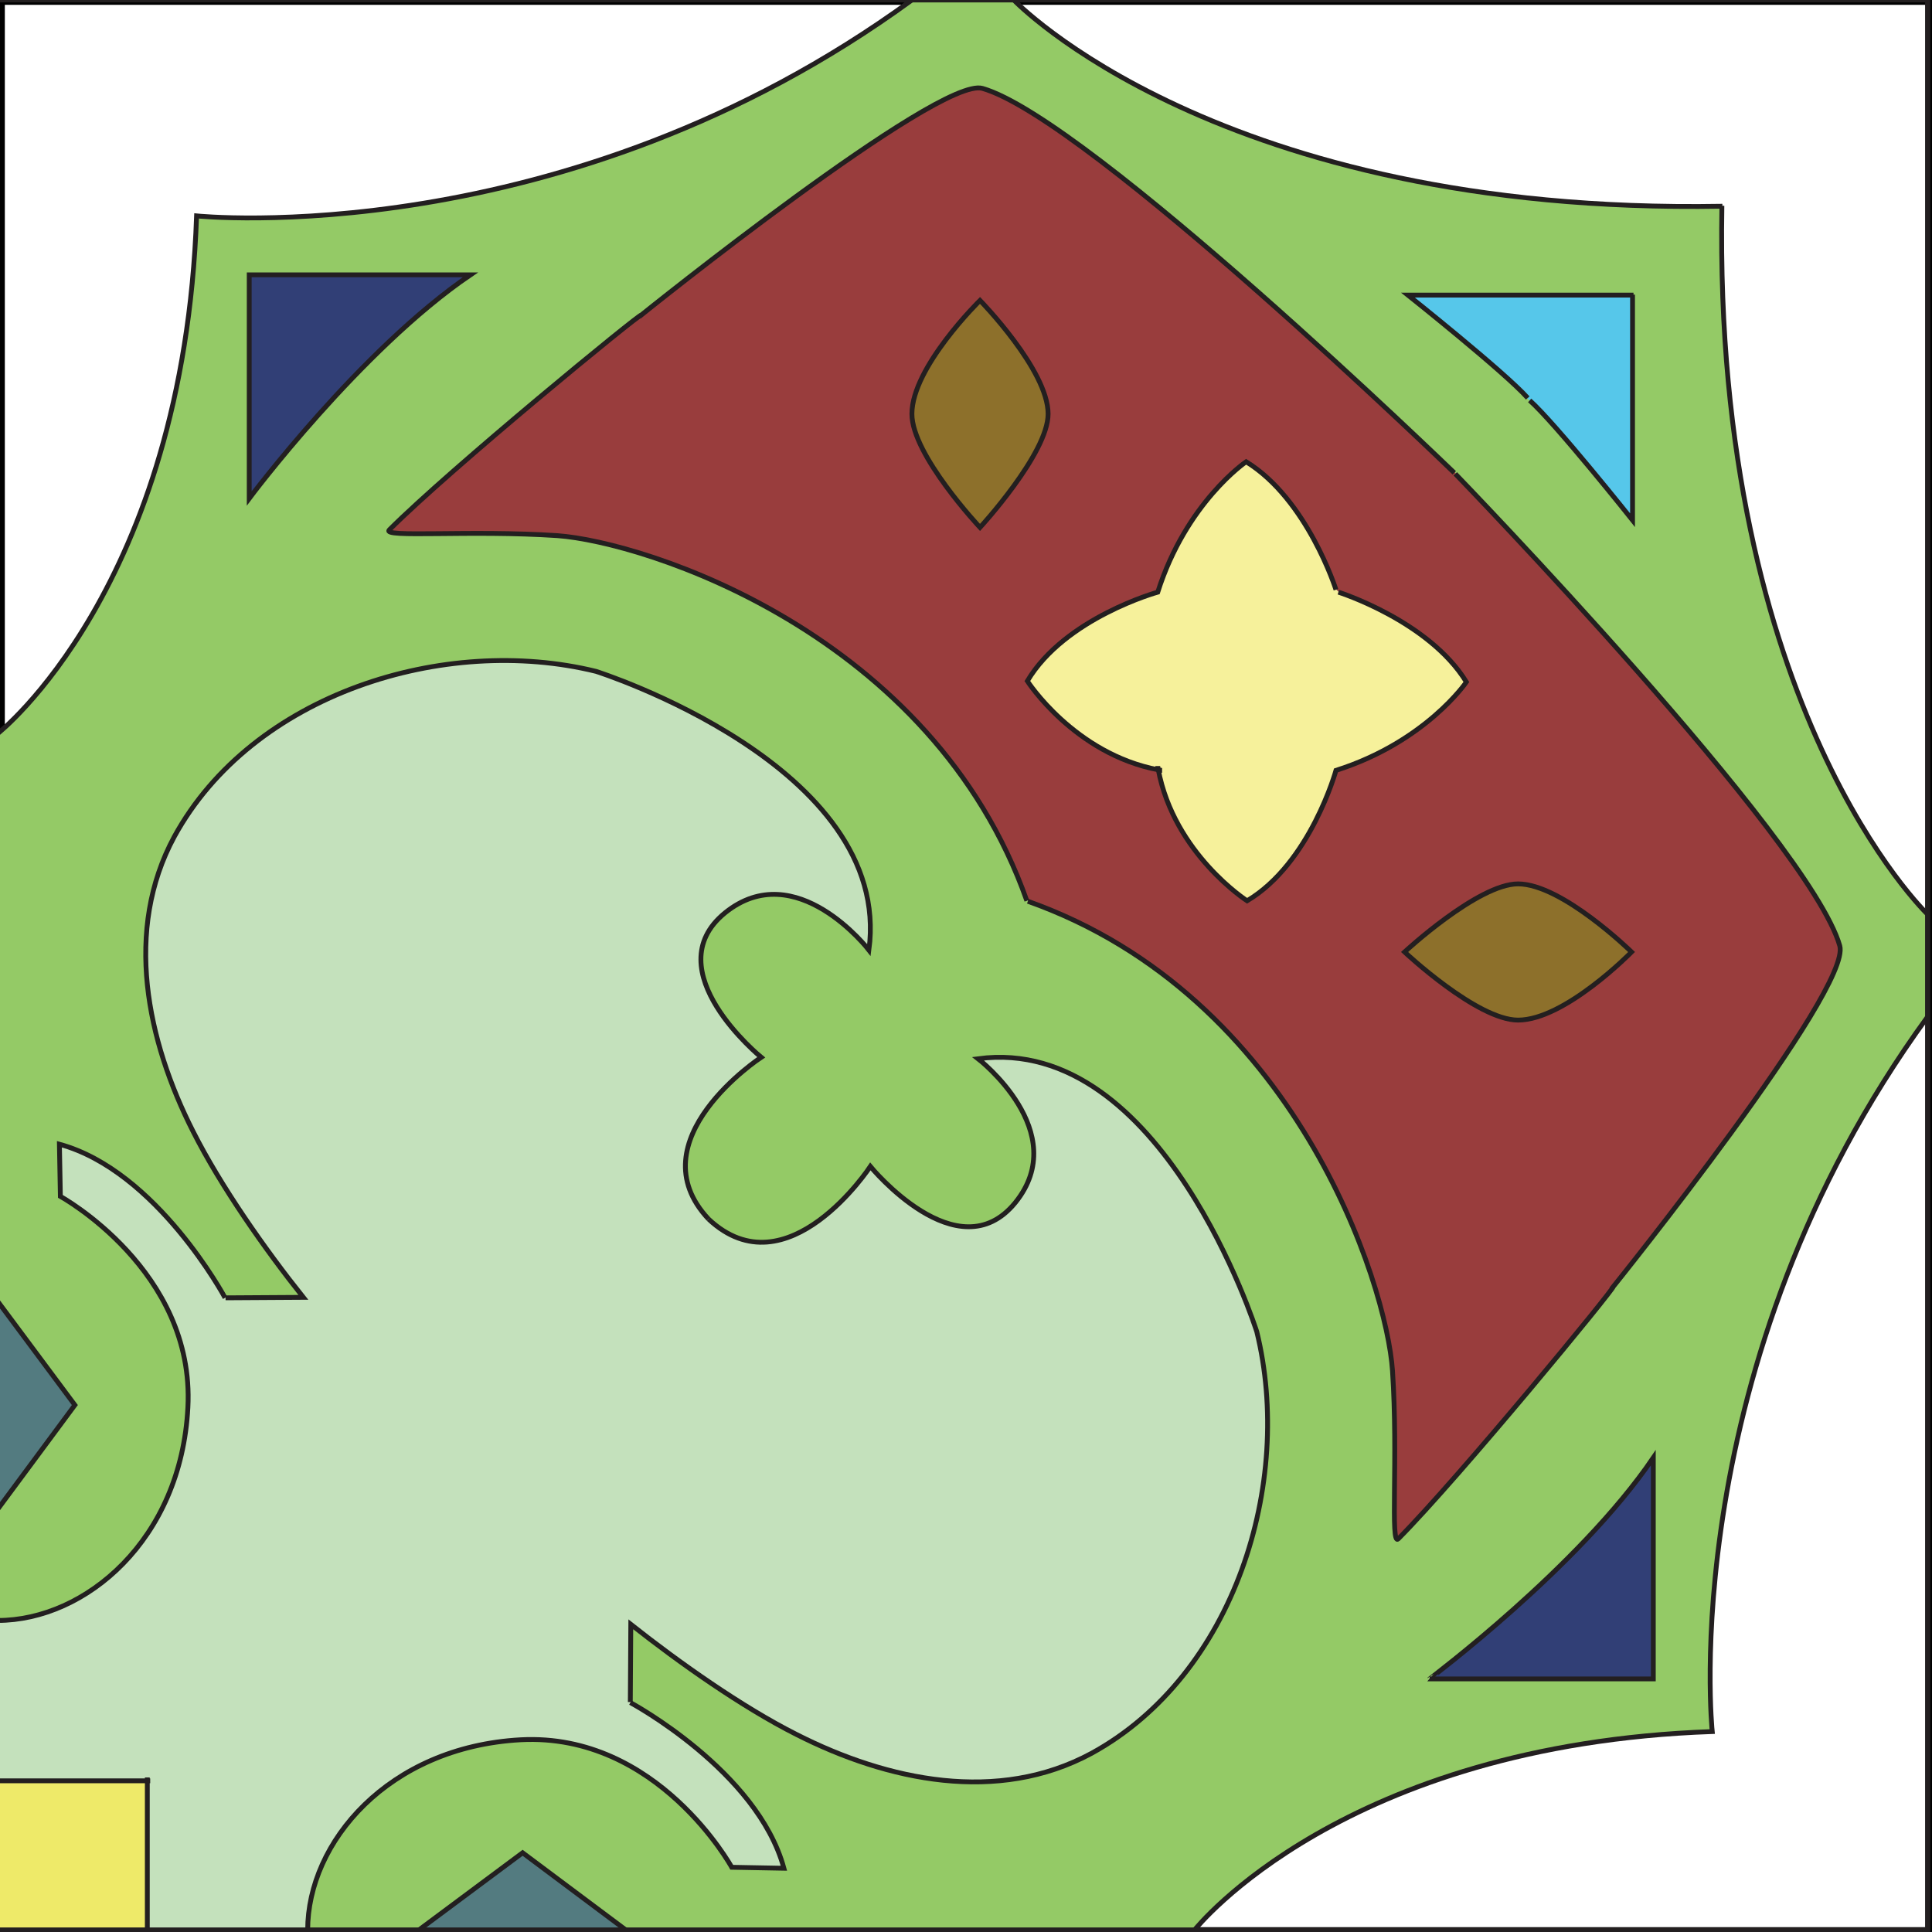
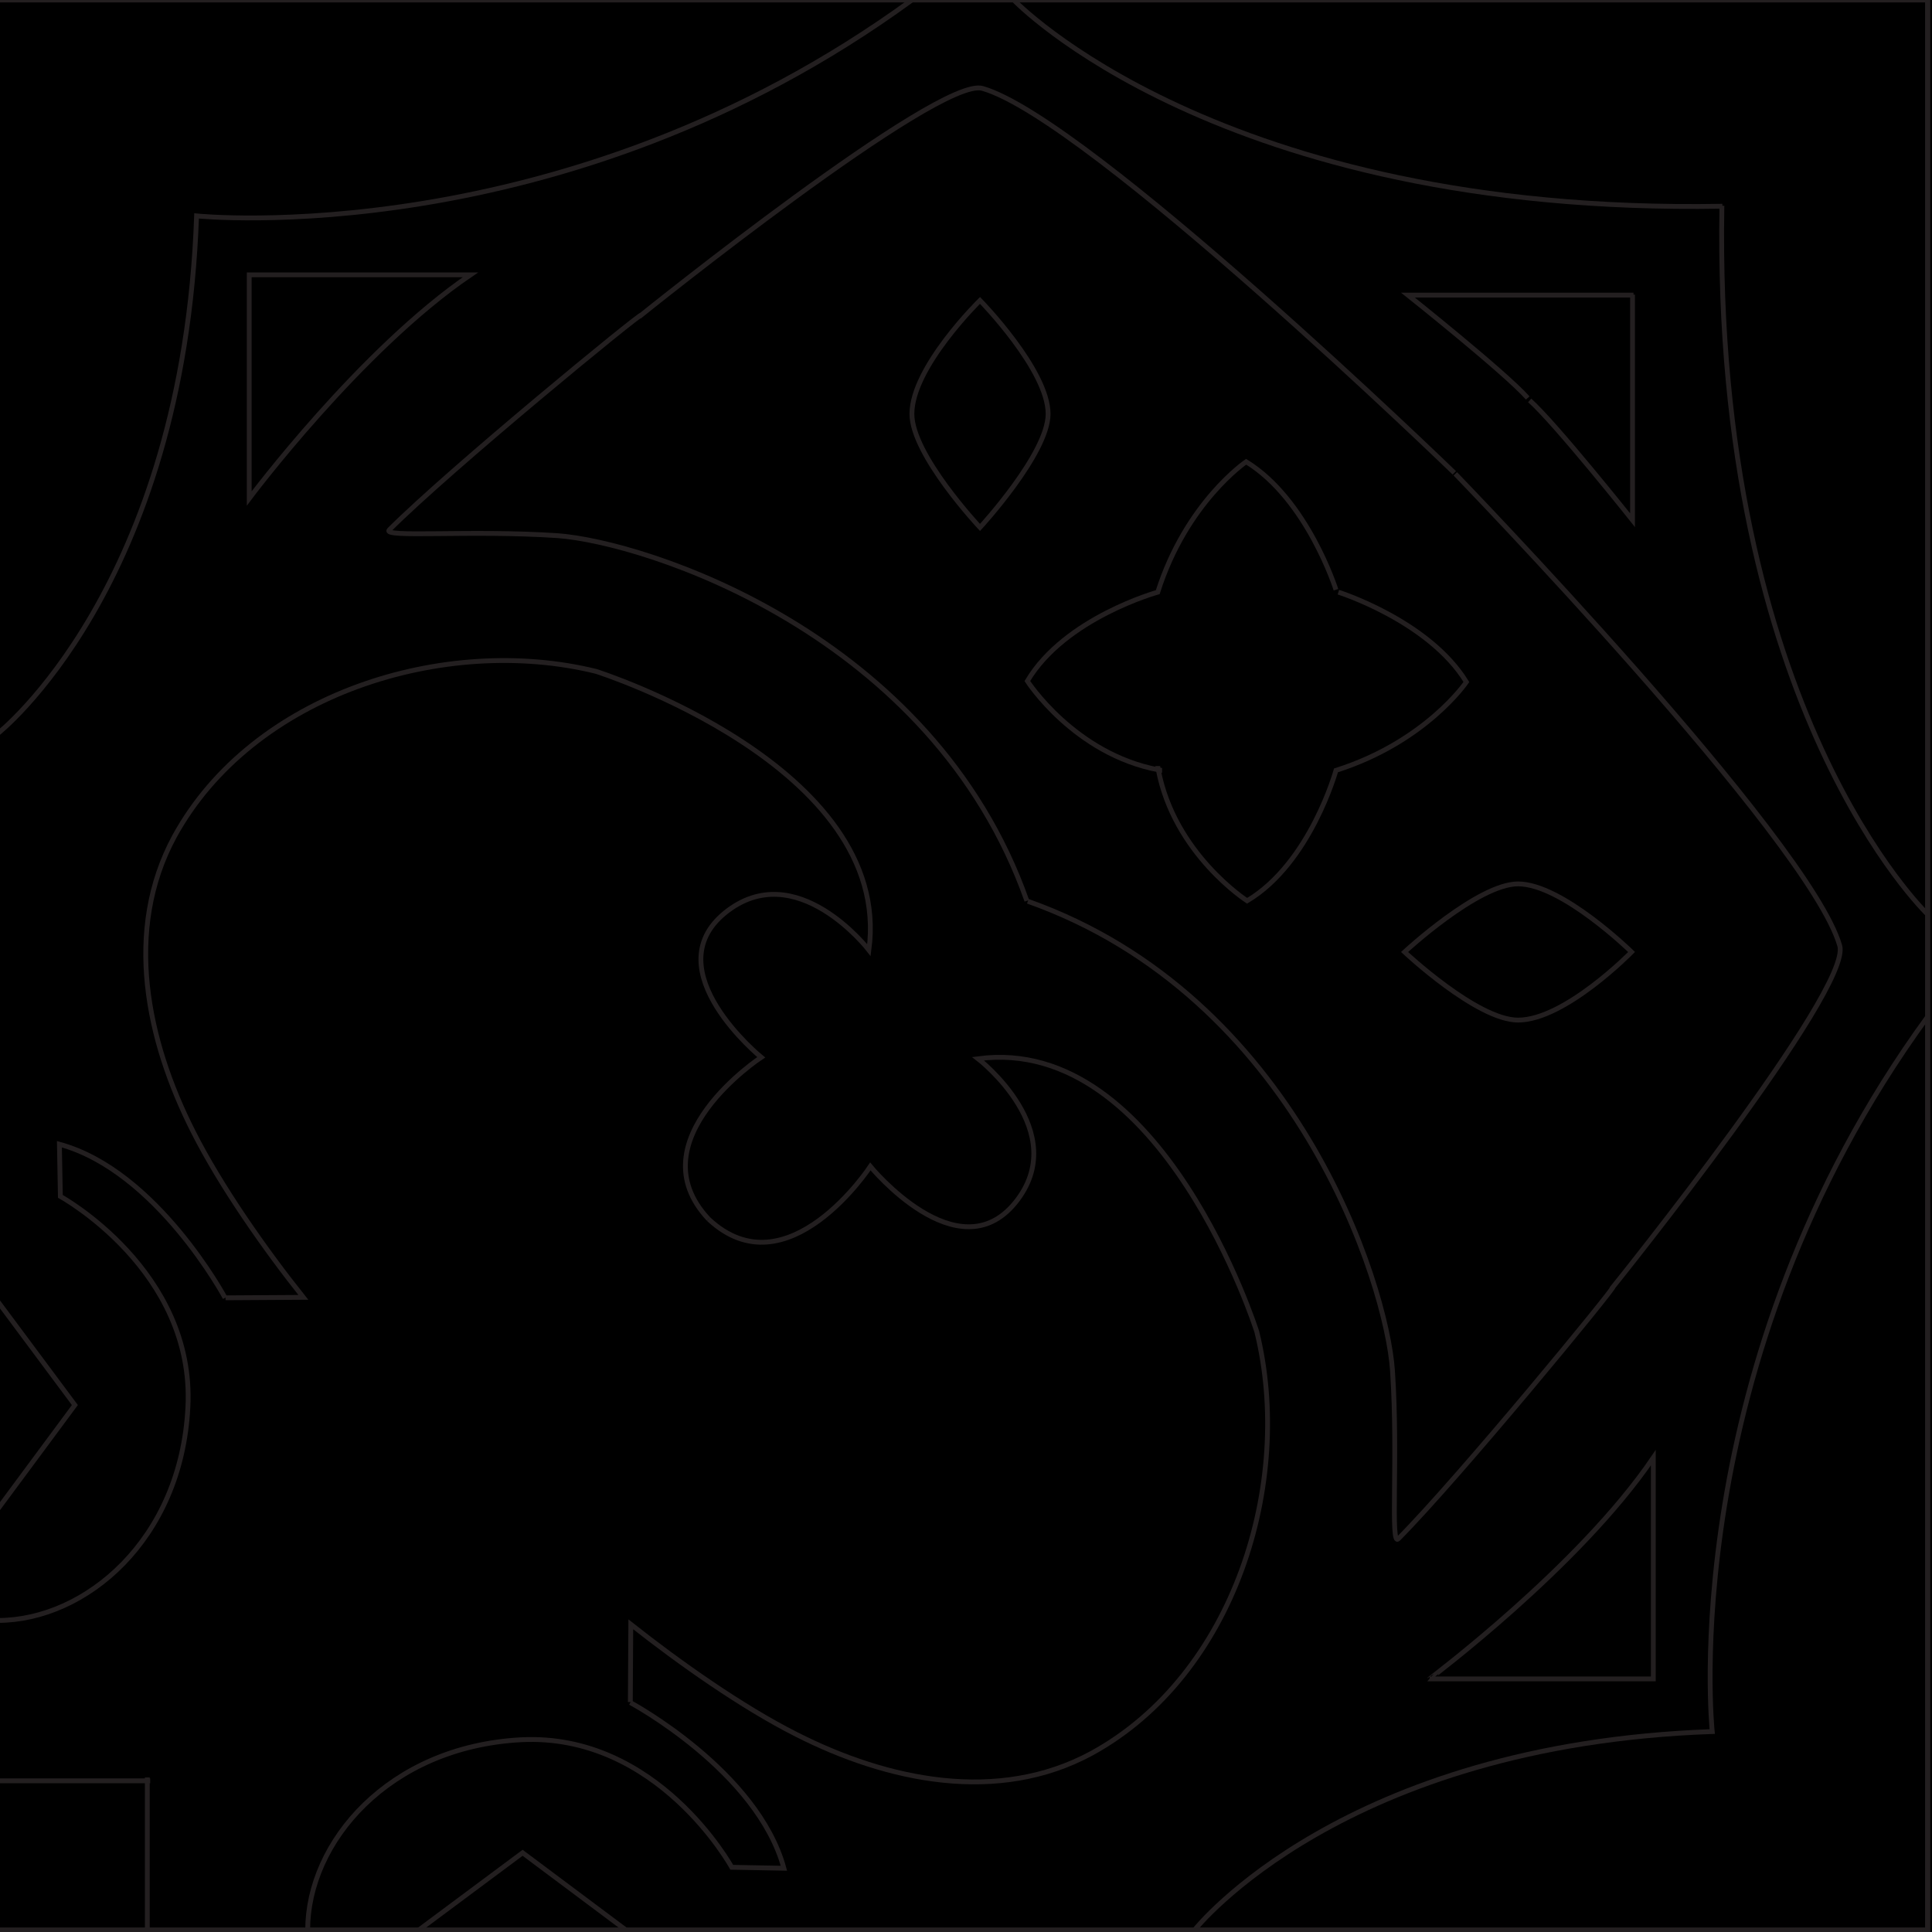
<svg xmlns="http://www.w3.org/2000/svg" version="1.1" id="Layer_1" x="0px" y="0px" viewBox="0 0 400 400" style="enable-background:new 0 0 400 400;" xml:space="preserve">
  <style type="text/css">
- 	.st0{fill:#FFFFFF;}
- 	.st1{fill:#537B80;}
- 	.st2{fill:#94CA66;}
- 	.st3{fill:#313F76;}
- 	.st4{fill:#56C7EA;}
- 	.st5{fill:#8D702B;}
- 	.st6{fill:#F6F19B;}
- 	.st7{fill:#993D3D;}
- 	.st8{fill:#EEEA69;}
- 	.st9{fill:#C4E1BC;}
- 	.st10{fill:none;stroke:#231F20;stroke-miterlimit:10;}
+ 	.stl87v1{fill:none;stroke:#231F20;stroke-miterlimit:10;}
</style>
  <g>
    <rect x="0.5" y="0.5" class="colora st0" width="399" height="399" />
    <path d="M399,1v398H1V1H399 M400,0H0v400h400V0L400,0z" />
  </g>
  <g id="XMLID_24_">
    <g>
      <polygon class="colora st1" points="399.1,210.4 399.1,200.8 399.1,189.3 399.1,0 399.1,0 399.1,399.6 399.1,399.6   " />
-       <path class="colora st2" d="M338,61.1h-46.5c0,0,20.1,16,24.8,21.3l0.4,0.3c5.3,4.8,21.3,24.8,21.3,24.8V61.1L338,61.1z M399.1,200.8v9.6    c-52.6,72.1-44.6,148-44.6,148c-76.5,2.7-106.7,40.5-107.2,41.1H129.6l-21.4-16l-21.4,16h-23c0-18.2,16.7-37.9,44.1-39.4    c28.4-1.5,43.7,26.4,43.7,26.4l10.8,0.2c-5.5-20.2-31.8-34.3-31.8-34.3l0.1-16.1c10,7.9,23,17.1,34.3,22.8    c18.9,9.6,41.7,14.4,61.1,3.9c29.6-16.2,41.9-56,34.2-87.3c0,0-19.5-61.6-57.7-56.5c0,0,19.6,15.1,7.7,29.8    c-11.9,14.6-30-7.5-30-7.5s-17.2,26.2-33.5,10.9c-15.3-16.3,10.9-33.5,10.9-33.5s-22.1-18-7.5-29.9c14.6-11.9,29.8,7.7,29.8,7.7    c5.1-38.1-56.5-57.7-56.5-57.7c-31.3-7.7-71.1,4.6-87.3,34.2c-10.6,19.3-5.7,42.1,3.9,61.1c5.7,11.3,14.9,24.4,22.8,34.3    l-16.1,0.1c0,0-14.1-26.3-34.3-31.8l0.2,10.8c0,0,27.9,15.3,26.4,43.7c-1.4,27.4-21.3,44.1-39.4,44.1v-23l16-21.6l-16-21.5V151.9    c0,0,38.5-30.1,41.2-107.2c0,0,76,7.9,148.1-44.7h21c0,0,42.3,44.5,146.6,42.7c-1.8,104.3,42.6,146.6,42.6,146.6V200.8z     M334,266.3c0,0,49.5-61.5,46.9-70.6c-6.3-22-79.6-97.7-79.6-97.7l-0.2-0.2c0,0-75.7-73.3-97.7-79.6c-9.1-2.6-70.6,46.9-70.6,46.9    c-0.2-0.4-39.5,31.8-52.2,44.5c-1.7,1.7,16.8,0,34.8,1.2c18,1.3,77.6,20.1,97.2,75.6l0.1,0.1c55.5,19.6,74.3,79.2,75.5,97.2    c1.2,18-0.4,36.5,1.2,34.8C302.2,305.7,334.4,266.5,334,266.3z M342.3,347.5v-45.8c-15.5,22.8-46.3,45.8-46.3,45.8H342.3z     M97.4,56.9H51.6v46.3C51.6,103.2,74.6,72.4,97.4,56.9z" />
-       <path class="colora st3" d="M342.3,301.8v45.8H296C296,347.5,326.8,324.6,342.3,301.8z" />
-       <path class="colora st4" d="M338,61.2v46.5c0,0-16-20.1-21.3-24.8l-0.4-0.3c-4.8-5.3-24.8-21.3-24.8-21.3L338,61.2L338,61.2z" />
+       <path class="colora st3" d="M338,61.1h-46.5c0,0,20.1,16,24.8,21.3l0.4,0.3c5.3,4.8,21.3,24.8,21.3,24.8V61.1L338,61.1z M399.1,200.8v9.6    c-52.6,72.1-44.6,148-44.6,148c-76.5,2.7-106.7,40.5-107.2,41.1H129.6l-21.4-16l-21.4,16h-23c0-18.2,16.7-37.9,44.1-39.4    c28.4-1.5,43.7,26.4,43.7,26.4l10.8,0.2c-5.5-20.2-31.8-34.3-31.8-34.3l0.1-16.1c10,7.9,23,17.1,34.3,22.8    c18.9,9.6,41.7,14.4,61.1,3.9c29.6-16.2,41.9-56,34.2-87.3c0,0-19.5-61.6-57.7-56.5c0,0,19.6,15.1,7.7,29.8    c-11.9,14.6-30-7.5-30-7.5s-17.2,26.2-33.5,10.9c-15.3-16.3,10.9-33.5,10.9-33.5s-22.1-18-7.5-29.9c14.6-11.9,29.8,7.7,29.8,7.7    c5.1-38.1-56.5-57.7-56.5-57.7c-31.3-7.7-71.1,4.6-87.3,34.2c-10.6,19.3-5.7,42.1,3.9,61.1c5.7,11.3,14.9,24.4,22.8,34.3    l-16.1,0.1c0,0-14.1-26.3-34.3-31.8l0.2,10.8c0,0,27.9,15.3,26.4,43.7c-1.4,27.4-21.3,44.1-39.4,44.1v-23l16-21.6l-16-21.5V151.9    c0,0,38.5-30.1,41.2-107.2c0,0,76,7.9,148.1-44.7h21c0,0,42.3,44.5,146.6,42.7c-1.8,104.3,42.6,146.6,42.6,146.6V200.8z     M334,266.3c0,0,49.5-61.5,46.9-70.6c-6.3-22-79.6-97.7-79.6-97.7l-0.2-0.2c0,0-75.7-73.3-97.7-79.6c-9.1-2.6-70.6,46.9-70.6,46.9    c-0.2-0.4-39.5,31.8-52.2,44.5c-1.7,1.7,16.8,0,34.8,1.2c18,1.3,77.6,20.1,97.2,75.6l0.1,0.1c55.5,19.6,74.3,79.2,75.5,97.2    c1.2,18-0.4,36.5,1.2,34.8C302.2,305.7,334.4,266.5,334,266.3z M342.3,347.5v-45.8c-15.5,22.8-46.3,45.8-46.3,45.8H342.3z     M97.4,56.9H51.6v46.3C51.6,103.2,74.6,72.4,97.4,56.9z" />
+       <path class="colora st5" d="M342.3,301.8v45.8H296C296,347.5,326.8,324.6,342.3,301.8z" />
+       <path class="colora st5" d="M338,61.2v46.5c0,0-16-20.1-21.3-24.8l-0.4-0.3c-4.8-5.3-24.8-21.3-24.8-21.3L338,61.2L338,61.2z" />
      <path class="colora st5" d="M337.8,197.1c0,0-13.8,14.1-23.5,14.1c-8.5,0-23.5-14.1-23.5-14.1S306,183,314.3,183    C323.4,183,337.8,197.1,337.8,197.1z" />
-       <path class="colora st6" d="M239.9,159.3c-17.5-3.2-27.2-18.4-27.2-18.4c7.8-13,27-18.4,27-18.4c5.9-18.6,18.3-27,18.3-27    c12.7,7.8,18.6,26.5,18.6,26.5l0.5,0.5c0,0,18.7,5.9,26.5,18.6c0,0-8.4,12.4-27,18.3c0,0-5.3,19.2-18.4,27    C258.3,186.4,243.1,176.7,239.9,159.3z" />
-       <path class="colora st7" d="M212.7,140.9c0,0,9.7,15.1,27.2,18.4c3.2,17.5,18.4,27.2,18.4,27.2c13-7.8,18.4-27,18.4-27    c18.6-5.9,27-18.3,27-18.3c-7.8-12.7-26.5-18.6-26.5-18.6l-0.5-0.5c0,0-5.9-18.7-18.6-26.5c0,0-12.4,8.4-18.3,27    C239.7,122.5,220.5,127.9,212.7,140.9z M380.9,195.7c2.6,9.1-46.9,70.6-46.9,70.6c0.4,0.2-31.8,39.4-44.5,52.2    c-1.7,1.7,0-16.8-1.2-34.8c-1.2-18-20.1-77.6-75.5-97.2l-0.1-0.1c-19.6-55.5-79.2-74.3-97.2-75.6c-18-1.2-36.5,0.5-34.8-1.2    c12.7-12.6,52-44.9,52.2-44.5c0,0,61.5-49.5,70.6-46.9c22,6.3,97.7,79.6,97.7,79.6l0.2,0.2C301.3,98.1,374.6,173.8,380.9,195.7z     M314.3,211.2c9.7,0,23.5-14.1,23.5-14.1S323.4,183,314.3,183c-8.2,0-23.5,14.1-23.5,14.1S305.8,211.2,314.3,211.2z M217,85.7    c0-9.1-14.1-23.5-14.1-23.5S188.8,76,188.8,85.7c0,8.5,14.1,23.5,14.1,23.5S217,93.9,217,85.7z" />
+       <path class="colora st7" d="M239.9,159.3c-17.5-3.2-27.2-18.4-27.2-18.4c7.8-13,27-18.4,27-18.4c5.9-18.6,18.3-27,18.3-27    c12.7,7.8,18.6,26.5,18.6,26.5l0.5,0.5c0,0,18.7,5.9,26.5,18.6c0,0-8.4,12.4-27,18.3c0,0-5.3,19.2-18.4,27    C258.3,186.4,243.1,176.7,239.9,159.3z" />
+       <path class="colora st6" d="M212.7,140.9c0,0,9.7,15.1,27.2,18.4c3.2,17.5,18.4,27.2,18.4,27.2c13-7.8,18.4-27,18.4-27    c18.6-5.9,27-18.3,27-18.3c-7.8-12.7-26.5-18.6-26.5-18.6l-0.5-0.5c0,0-5.9-18.7-18.6-26.5c0,0-12.4,8.4-18.3,27    C239.7,122.5,220.5,127.9,212.7,140.9z M380.9,195.7c2.6,9.1-46.9,70.6-46.9,70.6c0.4,0.2-31.8,39.4-44.5,52.2    c-1.7,1.7,0-16.8-1.2-34.8c-1.2-18-20.1-77.6-75.5-97.2l-0.1-0.1c-19.6-55.5-79.2-74.3-97.2-75.6c-18-1.2-36.5,0.5-34.8-1.2    c12.7-12.6,52-44.9,52.2-44.5c0,0,61.5-49.5,70.6-46.9c22,6.3,97.7,79.6,97.7,79.6l0.2,0.2C301.3,98.1,374.6,173.8,380.9,195.7z     M314.3,211.2c9.7,0,23.5-14.1,23.5-14.1S323.4,183,314.3,183c-8.2,0-23.5,14.1-23.5,14.1S305.8,211.2,314.3,211.2z M217,85.7    c0-9.1-14.1-23.5-14.1-23.5S188.8,76,188.8,85.7c0,8.5,14.1,23.5,14.1,23.5S217,93.9,217,85.7z" />
      <path class="colora st5" d="M202.9,62.2c0,0,14.1,14.4,14.1,23.5c0,8.2-14.1,23.5-14.1,23.5s-14.1-15-14.1-23.5    C188.8,76,202.9,62.2,202.9,62.2z" />
-       <polygon class="colora st1" points="129.6,399.6 86.7,399.6 108.2,383.6   " />
-       <path class="colora st3" d="M51.6,56.9h45.8c-22.8,15.5-45.8,46.3-45.8,46.3V56.9z" />
+       <polygon class="colora st4" points="129.6,399.6 86.7,399.6 108.2,383.6   " />
+       <path class="colora st5" d="M51.6,56.9h45.8c-22.8,15.5-45.8,46.3-45.8,46.3V56.9z" />
      <rect x="-0.5" y="368.7" class="colora st8" width="30.9" height="30.9" />
-       <path class="colora st9" d="M30.5,368.7H-0.5v-33.2c18.2,0,38-16.7,39.4-44.1c1.5-28.4-26.4-43.7-26.4-43.7l-0.2-10.8    c20.2,5.5,34.3,31.8,34.3,31.8l16.1-0.1c-7.9-9.9-17.1-23-22.8-34.3c-9.6-18.9-14.4-41.7-3.9-61.1c16.2-29.6,56-41.9,87.3-34.2    c0,0,61.6,19.5,56.5,57.7c0,0-15.1-19.6-29.8-7.7c-14.6,11.9,7.5,29.9,7.5,29.9s-26.2,17.2-10.9,33.5    c16.3,15.3,33.5-10.9,33.5-10.9s18,22.1,30,7.5c11.9-14.6-7.7-29.8-7.7-29.8c38.1-5.1,57.7,56.5,57.7,56.5    c7.7,31.3-4.6,71.1-34.2,87.3c-19.3,10.6-42.2,5.7-61.1-3.9c-11.3-5.7-24.4-14.9-34.3-22.8l-0.1,16.1c0,0,26.3,14.1,31.8,34.3    l-10.8-0.2c0,0-15.3-27.9-43.7-26.4c-27.4,1.4-44.1,21.2-44.1,39.4H30.5V368.7z" />
-       <polygon class="colora st1" points="-0.5,269.4 15.5,290.9 -0.5,312.5   " />
+       <path class="colora st2" d="M30.5,368.7H-0.5v-33.2c18.2,0,38-16.7,39.4-44.1c1.5-28.4-26.4-43.7-26.4-43.7l-0.2-10.8    c20.2,5.5,34.3,31.8,34.3,31.8l16.1-0.1c-7.9-9.9-17.1-23-22.8-34.3c-9.6-18.9-14.4-41.7-3.9-61.1c16.2-29.6,56-41.9,87.3-34.2    c0,0,61.6,19.5,56.5,57.7c0,0-15.1-19.6-29.8-7.7c-14.6,11.9,7.5,29.9,7.5,29.9s-26.2,17.2-10.9,33.5    c16.3,15.3,33.5-10.9,33.5-10.9s18,22.1,30,7.5c11.9-14.6-7.7-29.8-7.7-29.8c38.1-5.1,57.7,56.5,57.7,56.5    c7.7,31.3-4.6,71.1-34.2,87.3c-19.3,10.6-42.2,5.7-61.1-3.9c-11.3-5.7-24.4-14.9-34.3-22.8l-0.1,16.1c0,0,26.3,14.1,31.8,34.3    l-10.8-0.2c0,0-15.3-27.9-43.7-26.4c-27.4,1.4-44.1,21.2-44.1,39.4H30.5V368.7z" />
+       <polygon class="colora st4" points="-0.5,269.4 15.5,290.9 -0.5,312.5   " />
    </g>
    <g>
-       <path class="colora st10" d="M399.1,189.3c0,0-44.4-42.3-42.6-146.6v-0.1" />
-       <path class="colora st10" d="M247.3,399.6C247.3,399.6,247.3,399.6,247.3,399.6c0.5-0.6,30.7-38.4,107.2-41.1c0,0-8-75.8,44.6-148" />
-       <path class="colora st10" d="M130.5,352.4l0.1-16.1c10,7.9,23,17.1,34.3,22.8c18.9,9.6,41.7,14.4,61.1,3.9c29.6-16.2,41.9-56,34.2-87.3    c0,0-19.5-61.6-57.7-56.5c0,0,19.6,15.1,7.7,29.8c-11.9,14.6-30-7.5-30-7.5s-17.2,26.2-33.5,10.9" />
-       <path class="colora st10" d="M63.7,399.6L63.7,399.6c0-18.2,16.7-37.9,44.1-39.4c28.4-1.5,43.7,26.4,43.7,26.4l10.8,0.2    c-5.5-20.2-31.8-34.3-31.8-34.3" />
-       <path class="colora st10" d="M277.1,122.6c0,0,18.7,5.9,26.5,18.6c0,0-8.4,12.4-27,18.3c0,0-5.3,19.2-18.4,27c0,0-15.1-9.7-18.4-27.2    c0-0.2-0.1-0.5-0.1-0.7" />
-       <path class="colora st10" d="M301.3,98.1c0,0,73.3,75.7,79.6,97.7c2.6,9.1-46.9,70.6-46.9,70.6c0.4,0.2-31.8,39.4-44.5,52.2    c-1.7,1.7,0-16.8-1.2-34.8c-1.2-18-20.1-77.6-75.5-97.2" />
-       <path class="colora st10" d="M342.3,301.8v45.8H296C296,347.5,326.8,324.6,342.3,301.8z" />
-       <path class="colora st10" d="M338,61v0.2v0v46.5c0,0-16-20.1-21.3-24.8" />
-       <polyline class="colora st10" points="399.1,0 399.1,189.3 399.1,200.8 399.1,210.4 399.1,399.6 399.1,399.6 247.3,399.6 129.6,399.6     86.7,399.6 63.7,399.6 30.5,399.6 -0.5,399.6 -0.5,399.6   " />
-       <polyline class="colora st10" points="30.5,368 30.5,368.7 30.5,399.6 30.5,399.6   " />
-       <path class="colora st10" d="M209.9,0c0,0,42.3,44.5,146.6,42.7h0h0.1" />
-       <path class="colora st10" d="M-0.5,151.9c0,0,38.5-30.1,41.2-107.2c0,0,76,7.9,148.1-44.7" />
-       <path class="colora st10" d="M46.7,268.7l16.1-0.1c-7.9-9.9-17.1-23-22.8-34.3c-9.6-18.9-14.4-41.7-3.9-61.1c16.2-29.6,56-41.9,87.3-34.2    c0,0,61.6,19.5,56.5,57.7c0,0-15.1-19.6-29.8-7.7c-14.6,11.9,7.5,29.9,7.5,29.9s-26.2,17.2-10.9,33.5" />
-       <path class="colora st10" d="M-0.5,335.5c18.2,0,38-16.7,39.4-44.1c1.5-28.4-26.4-43.7-26.4-43.7l-0.2-10.8c20.2,5.5,34.3,31.8,34.3,31.8    " />
-       <path class="colora st10" d="M276.6,122.1c0,0-5.9-18.7-18.6-26.5c0,0-12.4,8.4-18.3,27c0,0-19.2,5.3-27,18.4c0,0,9.7,15.1,27.2,18.4    c0.2,0,0.5,0.1,0.7,0.1" />
-       <path class="colora st10" d="M301.1,97.9c0,0-75.7-73.3-97.7-79.6c-9.1-2.6-70.6,46.9-70.6,46.9c-0.2-0.4-39.5,31.8-52.2,44.5    c-1.7,1.7,16.8,0,34.8,1.2c18,1.3,77.6,20.1,97.2,75.6" />
-       <path class="colora st10" d="M97.4,56.9H51.6v46.3C51.6,103.2,74.6,72.4,97.4,56.9z" />
-       <path class="colora st10" d="M338.2,61.1H338h-46.5c0,0,20.1,16,24.8,21.3" />
-       <polyline class="colora st10" points="31.1,368.7 30.5,368.7 -0.5,368.7   " />
-       <path class="colora st10" d="M202.9,109.2c0,0-14.1-15-14.1-23.5c0-9.7,14.1-23.5,14.1-23.5S217,76.6,217,85.7    C217,93.9,202.9,109.2,202.9,109.2z" />
-       <path class="colora st10" d="M290.8,197.1c0,0,15,14.1,23.5,14.1c9.7,0,23.5-14.1,23.5-14.1S323.4,183,314.3,183    C306,183,290.8,197.1,290.8,197.1z" />
-       <polyline class="colora st10" points="86.7,399.6 86.7,399.6 108.2,383.6 129.6,399.6 129.6,399.6   " />
-       <polyline class="colora st10" points="-0.5,269.4 15.5,290.9 -0.5,312.5   " />
-       <polygon class="colora st10" points="-0.5,151.9 -0.5,0 188.8,0 209.9,0 399.1,0 399.1,0 399.1,399.6 399.1,399.6 247.3,399.6     129.6,399.6 86.7,399.6 63.7,399.6 30.5,399.6 -0.5,399.6 -0.5,368.7 -0.5,335.5 -0.5,312.5 -0.5,269.4   " />
+       <path class="colora stl87v1" d="M399.1,189.3c0,0-44.4-42.3-42.6-146.6v-0.1" />
+       <path class="colora stl87v1" d="M247.3,399.6C247.3,399.6,247.3,399.6,247.3,399.6c0.5-0.6,30.7-38.4,107.2-41.1c0,0-8-75.8,44.6-148" />
+       <path class="colora stl87v1" d="M130.5,352.4l0.1-16.1c10,7.9,23,17.1,34.3,22.8c18.9,9.6,41.7,14.4,61.1,3.9c29.6-16.2,41.9-56,34.2-87.3    c0,0-19.5-61.6-57.7-56.5c0,0,19.6,15.1,7.7,29.8c-11.9,14.6-30-7.5-30-7.5s-17.2,26.2-33.5,10.9" />
+       <path class="colora stl87v1" d="M63.7,399.6L63.7,399.6c0-18.2,16.7-37.9,44.1-39.4c28.4-1.5,43.7,26.4,43.7,26.4l10.8,0.2    c-5.5-20.2-31.8-34.3-31.8-34.3" />
+       <path class="colora stl87v1" d="M277.1,122.6c0,0,18.7,5.9,26.5,18.6c0,0-8.4,12.4-27,18.3c0,0-5.3,19.2-18.4,27c0,0-15.1-9.7-18.4-27.2    c0-0.2-0.1-0.5-0.1-0.7" />
+       <path class="colora stl87v1" d="M301.3,98.1c0,0,73.3,75.7,79.6,97.7c2.6,9.1-46.9,70.6-46.9,70.6c0.4,0.2-31.8,39.4-44.5,52.2    c-1.7,1.7,0-16.8-1.2-34.8c-1.2-18-20.1-77.6-75.5-97.2" />
+       <path class="colora stl87v1" d="M342.3,301.8v45.8H296C296,347.5,326.8,324.6,342.3,301.8z" />
+       <path class="colora stl87v1" d="M338,61v0.2v0v46.5c0,0-16-20.1-21.3-24.8" />
+       <polyline class="colora stl87v1" points="399.1,0 399.1,189.3 399.1,200.8 399.1,210.4 399.1,399.6 399.1,399.6 247.3,399.6 129.6,399.6     86.7,399.6 63.7,399.6 30.5,399.6 -0.5,399.6 -0.5,399.6   " />
+       <polyline class="colora stl87v1" points="30.5,368 30.5,368.7 30.5,399.6 30.5,399.6   " />
+       <path class="colora stl87v1" d="M209.9,0c0,0,42.3,44.5,146.6,42.7h0h0.1" />
+       <path class="colora stl87v1" d="M-0.5,151.9c0,0,38.5-30.1,41.2-107.2c0,0,76,7.9,148.1-44.7" />
+       <path class="colora stl87v1" d="M46.7,268.7l16.1-0.1c-7.9-9.9-17.1-23-22.8-34.3c-9.6-18.9-14.4-41.7-3.9-61.1c16.2-29.6,56-41.9,87.3-34.2    c0,0,61.6,19.5,56.5,57.7c0,0-15.1-19.6-29.8-7.7c-14.6,11.9,7.5,29.9,7.5,29.9s-26.2,17.2-10.9,33.5" />
+       <path class="colora stl87v1" d="M-0.5,335.5c18.2,0,38-16.7,39.4-44.1c1.5-28.4-26.4-43.7-26.4-43.7l-0.2-10.8c20.2,5.5,34.3,31.8,34.3,31.8    " />
+       <path class="colora stl87v1" d="M276.6,122.1c0,0-5.9-18.7-18.6-26.5c0,0-12.4,8.4-18.3,27c0,0-19.2,5.3-27,18.4c0,0,9.7,15.1,27.2,18.4    c0.2,0,0.5,0.1,0.7,0.1" />
+       <path class="colora stl87v1" d="M301.1,97.9c0,0-75.7-73.3-97.7-79.6c-9.1-2.6-70.6,46.9-70.6,46.9c-0.2-0.4-39.5,31.8-52.2,44.5    c-1.7,1.7,16.8,0,34.8,1.2c18,1.3,77.6,20.1,97.2,75.6" />
+       <path class="colora stl87v1" d="M97.4,56.9H51.6v46.3C51.6,103.2,74.6,72.4,97.4,56.9z" />
+       <path class="colora stl87v1" d="M338.2,61.1H338h-46.5c0,0,20.1,16,24.8,21.3" />
+       <polyline class="colora stl87v1" points="31.1,368.7 30.5,368.7 -0.5,368.7   " />
+       <path class="colora stl87v1" d="M202.9,109.2c0,0-14.1-15-14.1-23.5c0-9.7,14.1-23.5,14.1-23.5S217,76.6,217,85.7    C217,93.9,202.9,109.2,202.9,109.2z" />
+       <path class="colora stl87v1" d="M290.8,197.1c0,0,15,14.1,23.5,14.1c9.7,0,23.5-14.1,23.5-14.1S323.4,183,314.3,183    C306,183,290.8,197.1,290.8,197.1z" />
+       <polyline class="colora stl87v1" points="86.7,399.6 86.7,399.6 108.2,383.6 129.6,399.6 129.6,399.6   " />
+       <polyline class="colora stl87v1" points="-0.5,269.4 15.5,290.9 -0.5,312.5   " />
+       <polygon class="colora stl87v1" points="-0.5,151.9 -0.5,0 188.8,0 209.9,0 399.1,0 399.1,0 399.1,399.6 399.1,399.6 247.3,399.6     129.6,399.6 86.7,399.6 63.7,399.6 30.5,399.6 -0.5,399.6 -0.5,368.7 -0.5,335.5 -0.5,312.5 -0.5,269.4   " />
    </g>
  </g>
</svg>
